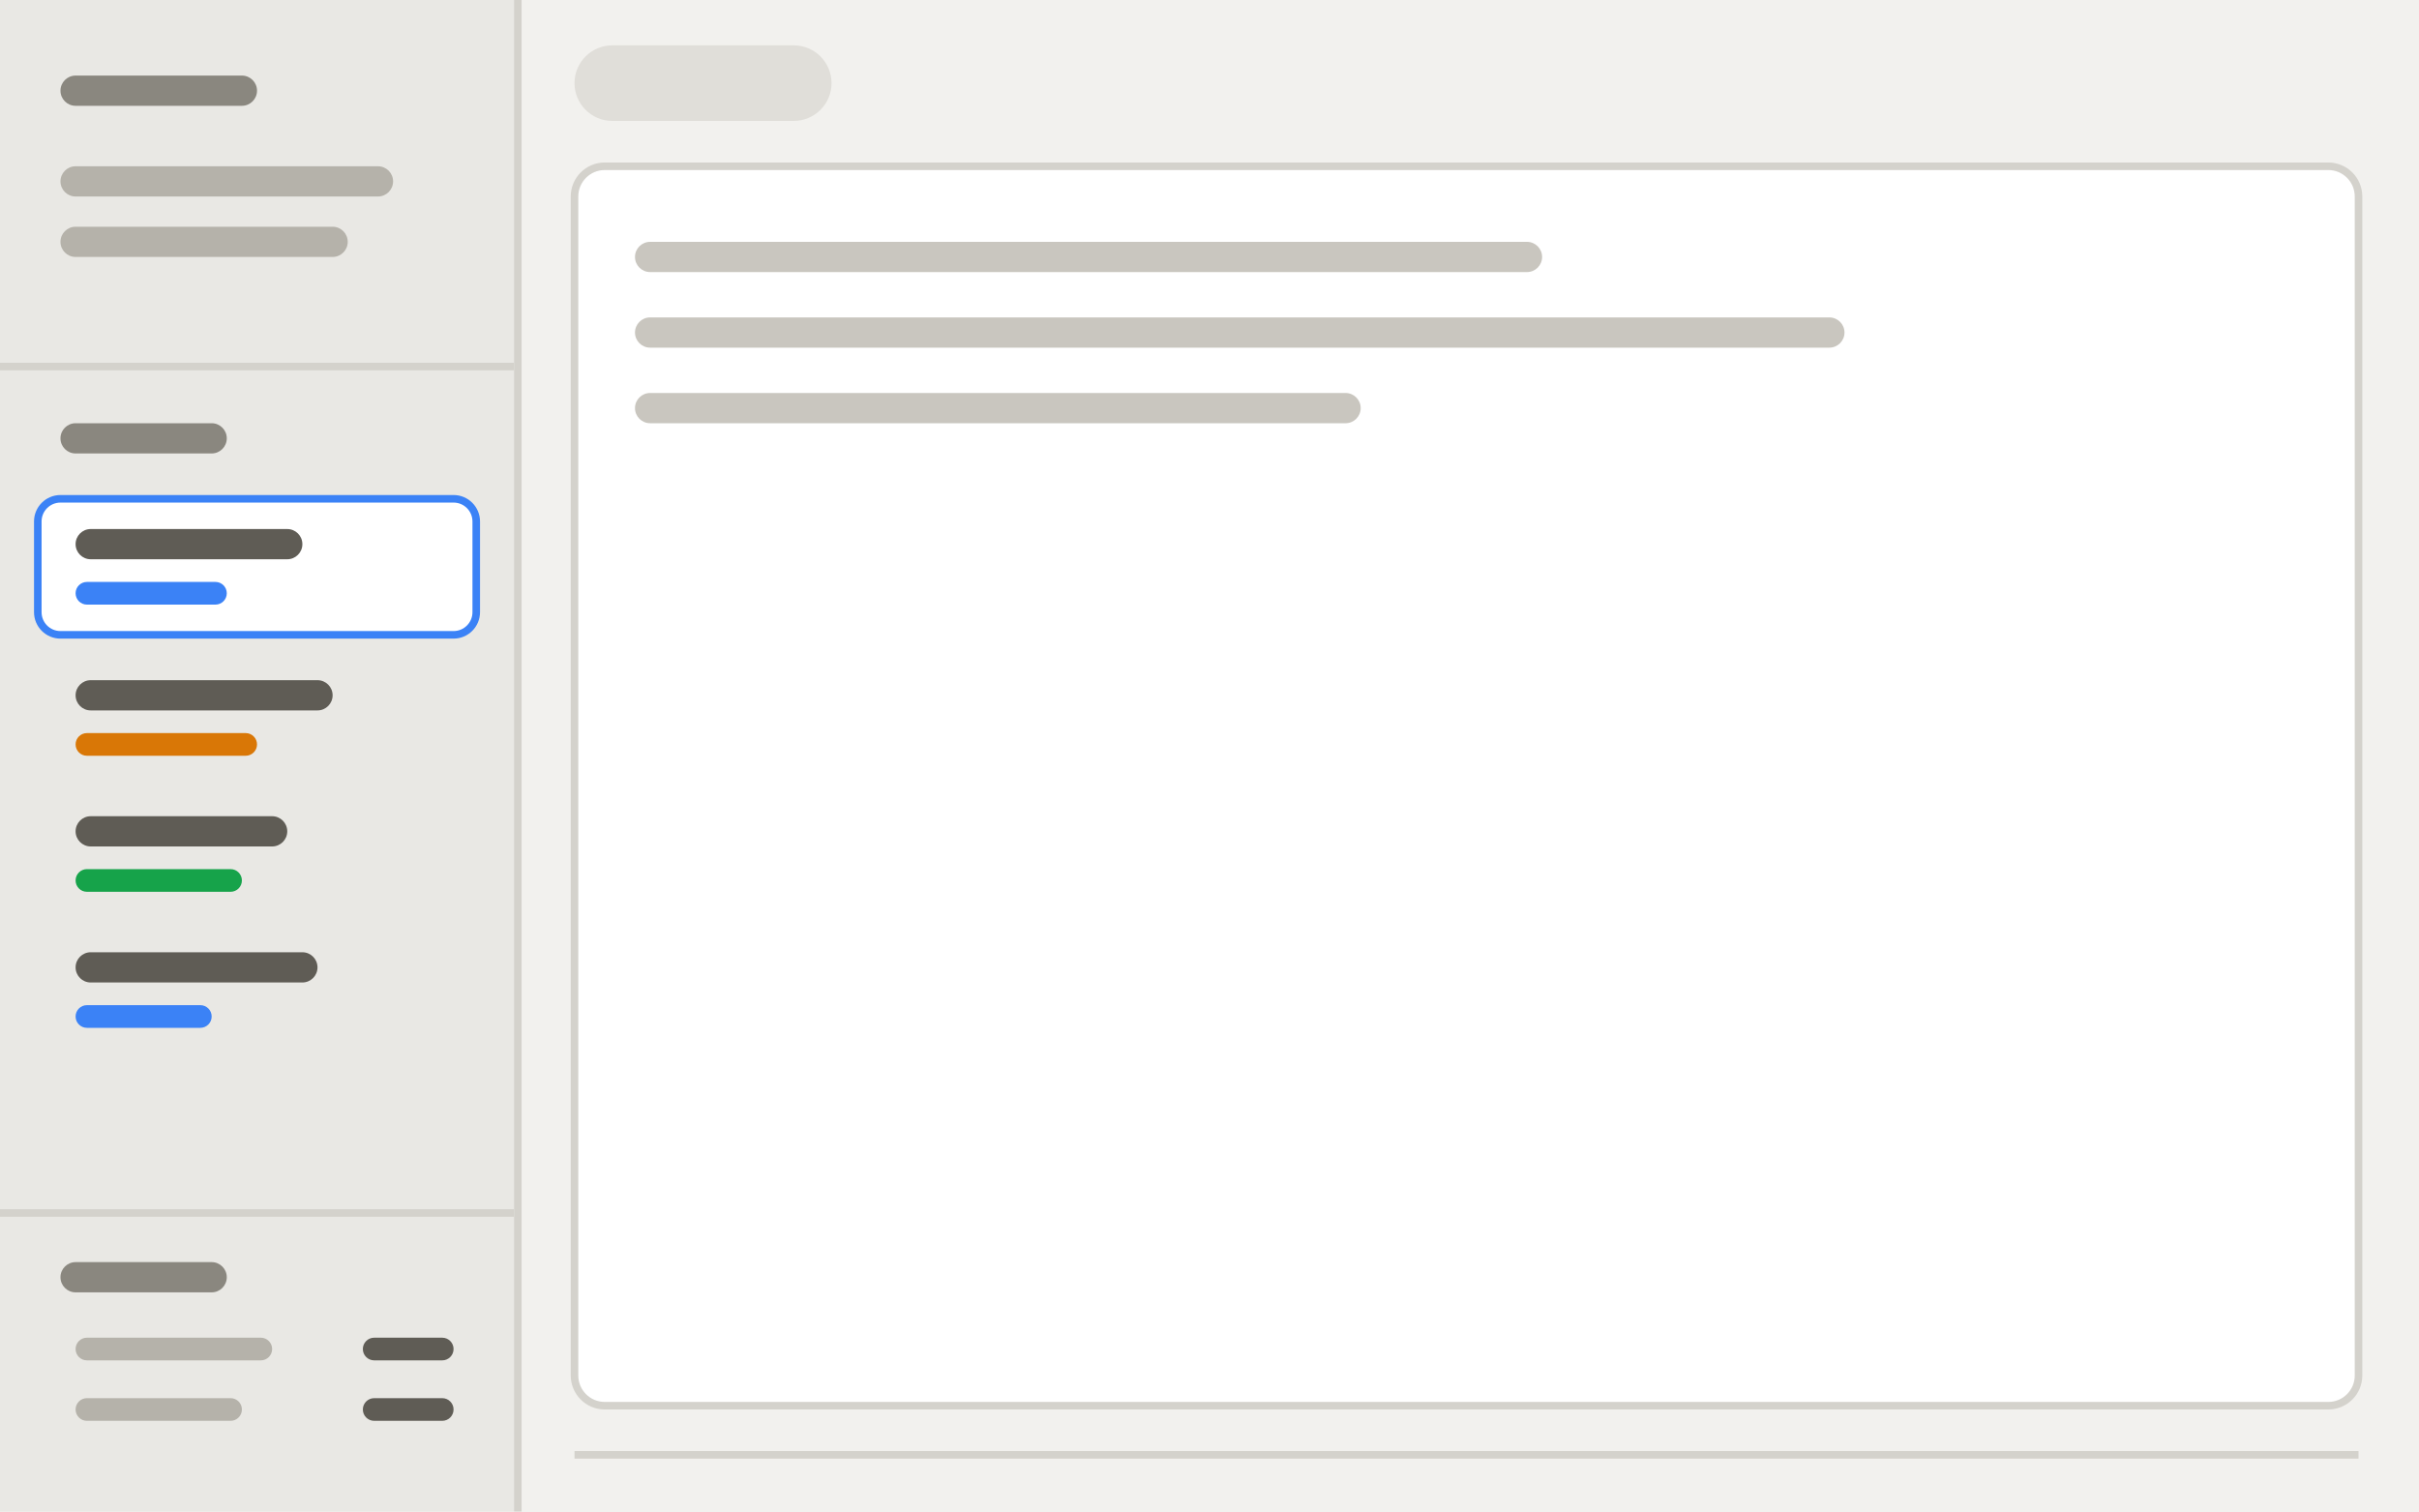
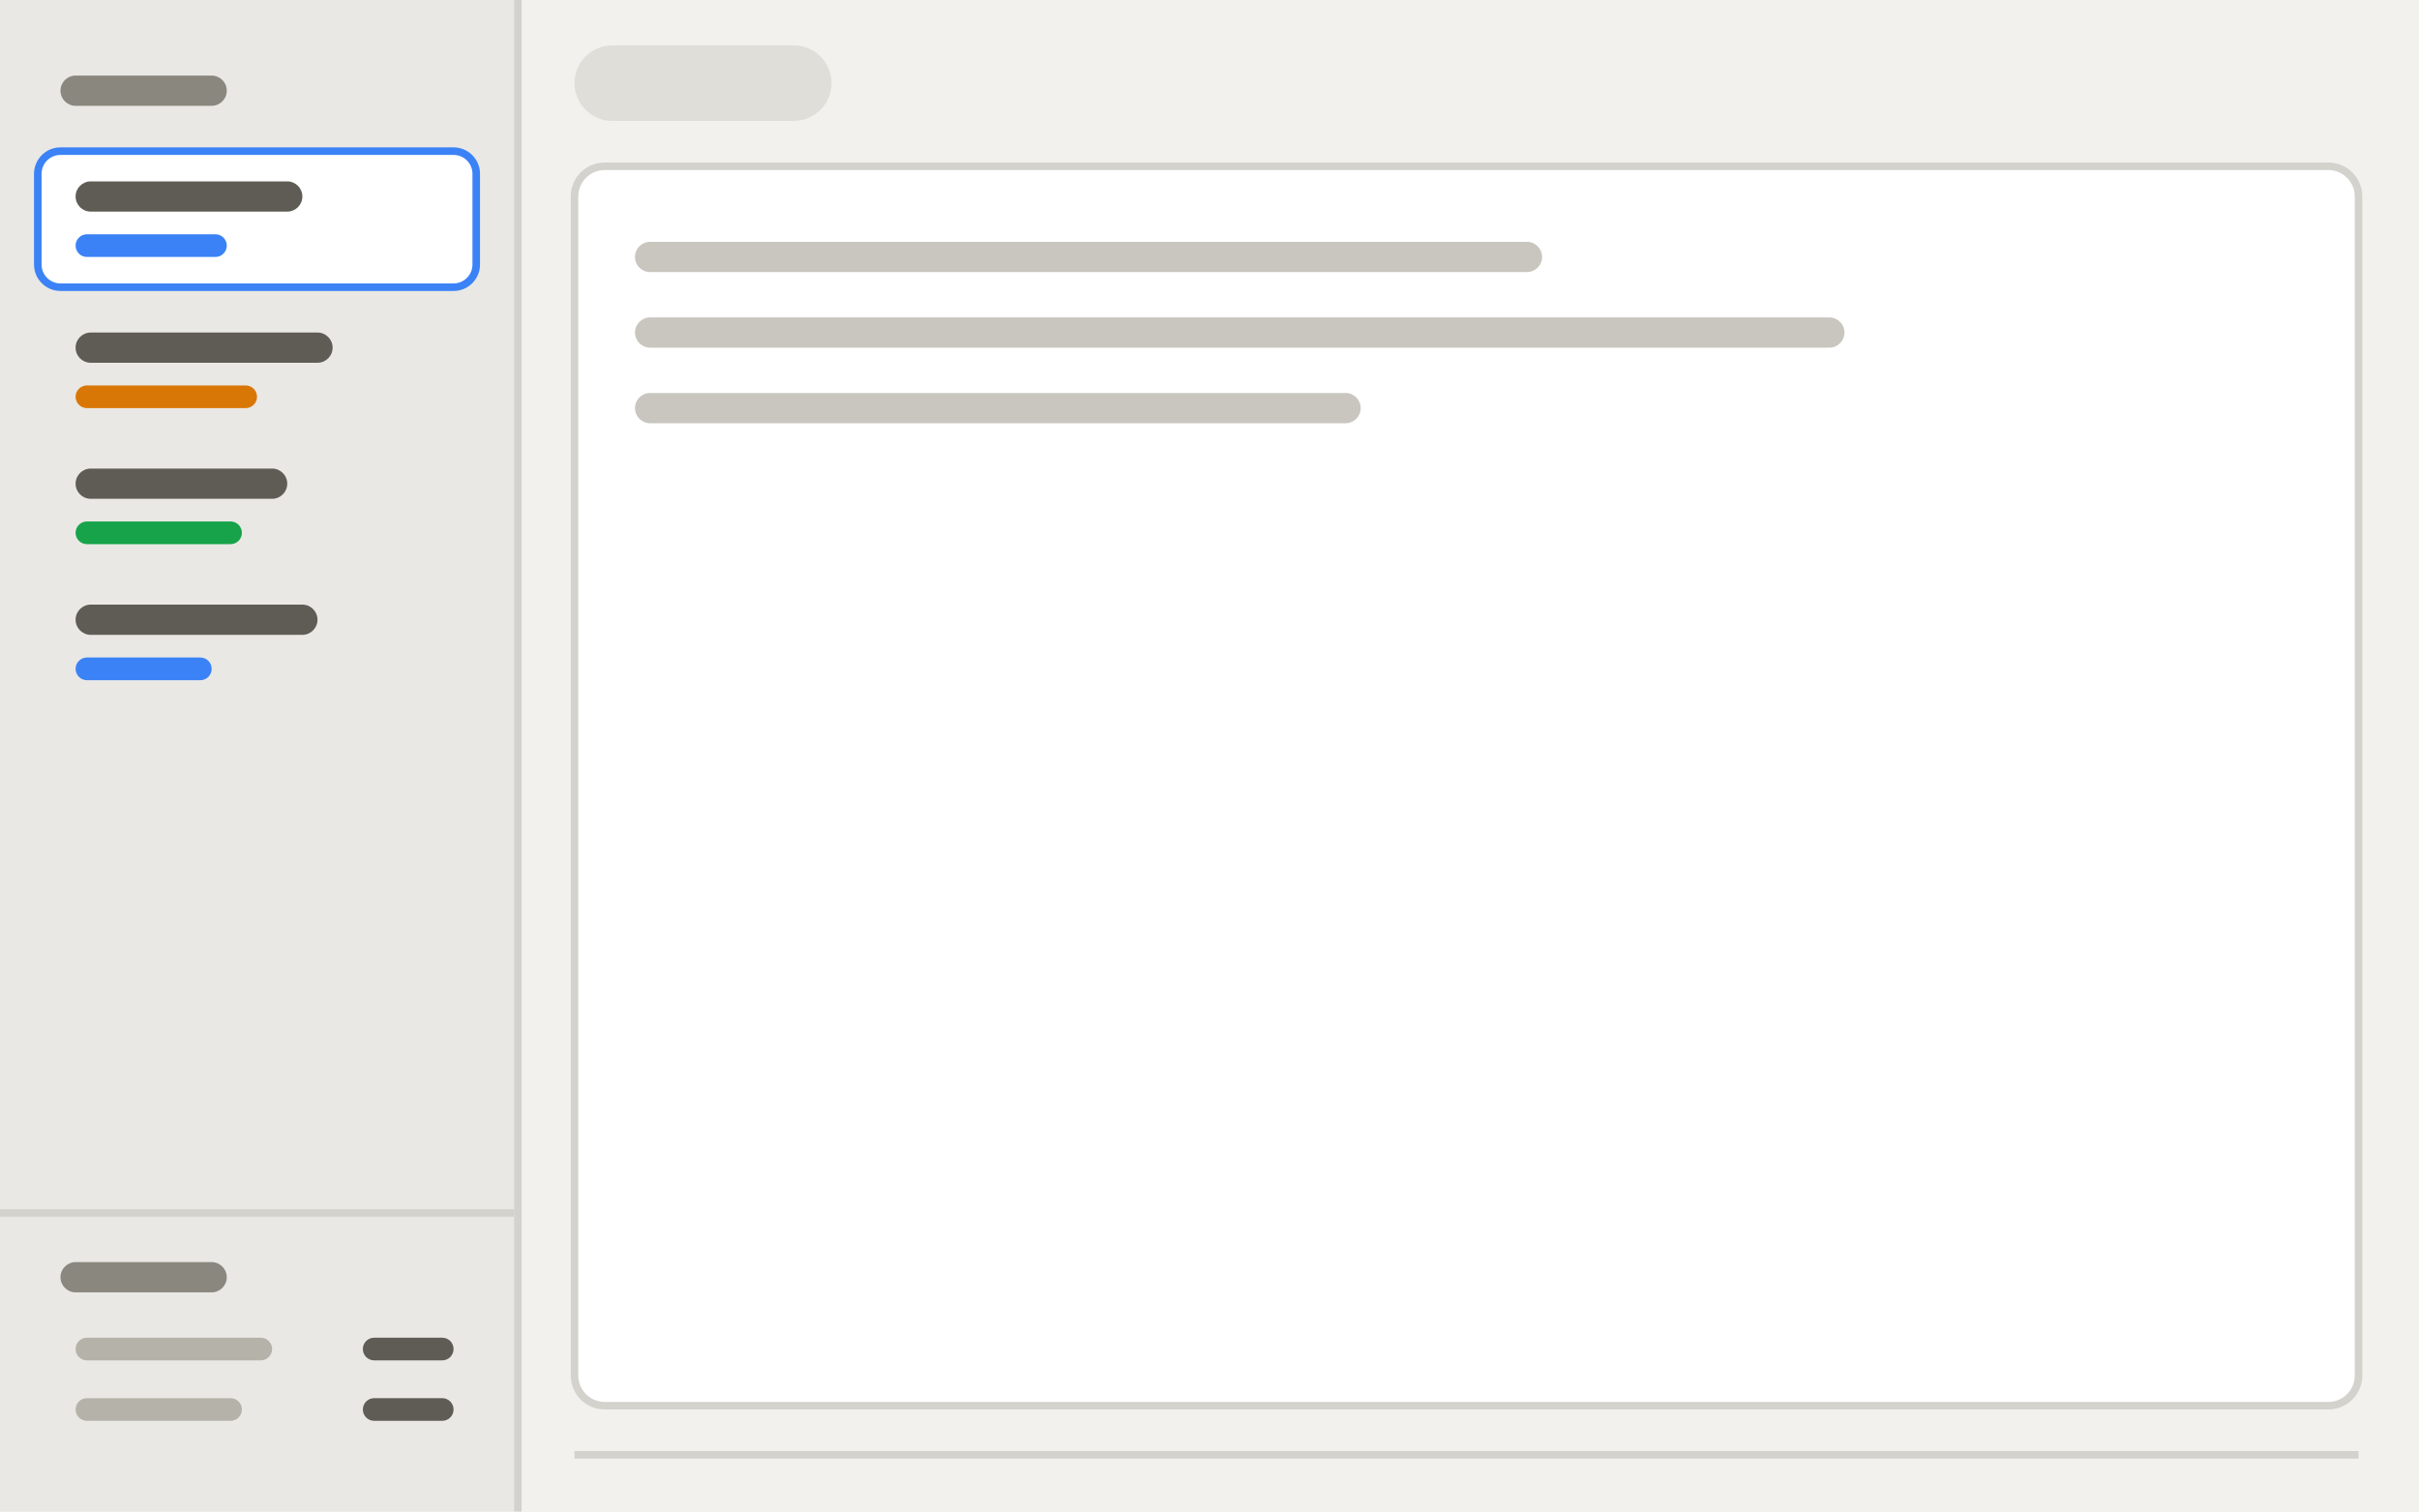
<svg xmlns="http://www.w3.org/2000/svg" viewBox="0 0 320 200">
  <rect width="320" height="200" fill="#f2f1ee" />
  <rect width="68" height="200" fill="#e9e8e4" />
  <rect x="68" width="1" height="200" fill="#d4d2cc" />
-   <rect x="8" y="10" width="26" height="4" rx="2" fill="#8a877f" />
-   <rect x="8" y="22" width="44" height="4" rx="2" fill="#b5b2aa" />
-   <rect x="8" y="30" width="38" height="4" rx="2" fill="#b5b2aa" />
-   <rect x="0" y="48" width="68" height="1" fill="#d4d2cc" />
-   <rect x="8" y="56" width="22" height="4" rx="2" fill="#8a877f" />
-   <rect x="5" y="66" width="58" height="18" rx="3" fill="#ffffff" stroke="#3b82f6" />
-   <rect x="10" y="70" width="30" height="4" rx="2" fill="#5f5c55" />
-   <rect x="10" y="77" width="20" height="3" rx="1.5" fill="#3b82f6" />
-   <rect x="10" y="90" width="34" height="4" rx="2" fill="#5f5c55" />
-   <rect x="10" y="97" width="24" height="3" rx="1.5" fill="#d97706" />
-   <rect x="10" y="108" width="28" height="4" rx="2" fill="#5f5c55" />
-   <rect x="10" y="115" width="22" height="3" rx="1.5" fill="#16a34a" />
-   <rect x="10" y="126" width="32" height="4" rx="2" fill="#5f5c55" />
-   <rect x="10" y="133" width="18" height="3" rx="1.5" fill="#3b82f6" />
+   <rect x="8" y="10" width="22" height="4" rx="2" fill="#8a877f" />
+   <rect x="5" y="20" width="58" height="18" rx="3" fill="#ffffff" stroke="#3b82f6" />
+   <rect x="10" y="24" width="30" height="4" rx="2" fill="#5f5c55" />
+   <rect x="10" y="31" width="20" height="3" rx="1.5" fill="#3b82f6" />
+   <rect x="10" y="44" width="34" height="4" rx="2" fill="#5f5c55" />
+   <rect x="10" y="51" width="24" height="3" rx="1.5" fill="#d97706" />
+   <rect x="10" y="62" width="28" height="4" rx="2" fill="#5f5c55" />
+   <rect x="10" y="69" width="22" height="3" rx="1.5" fill="#16a34a" />
+   <rect x="10" y="80" width="32" height="4" rx="2" fill="#5f5c55" />
+   <rect x="10" y="87" width="18" height="3" rx="1.5" fill="#3b82f6" />
  <rect x="0" y="160" width="68" height="1" fill="#d4d2cc" />
  <rect x="8" y="167" width="22" height="4" rx="2" fill="#8a877f" />
  <rect x="10" y="177" width="26" height="3" rx="1.5" fill="#b5b2aa" />
  <rect x="48" y="177" width="12" height="3" rx="1.5" fill="#5f5c55" />
  <rect x="10" y="185" width="22" height="3" rx="1.5" fill="#b5b2aa" />
  <rect x="48" y="185" width="12" height="3" rx="1.5" fill="#5f5c55" />
  <rect x="76" y="6" width="34" height="10" rx="5" fill="#e0ded9" />
  <rect x="76" y="22" width="236" height="164" rx="4" fill="#ffffff" stroke="#d4d2cc" />
  <rect x="84" y="32" width="120" height="4" rx="2" fill="#c9c6bf" />
  <rect x="84" y="42" width="160" height="4" rx="2" fill="#c9c6bf" />
  <rect x="84" y="52" width="96" height="4" rx="2" fill="#c9c6bf" />
  <rect x="76" y="192" width="236" height="1" fill="#d4d2cc" />
</svg>
